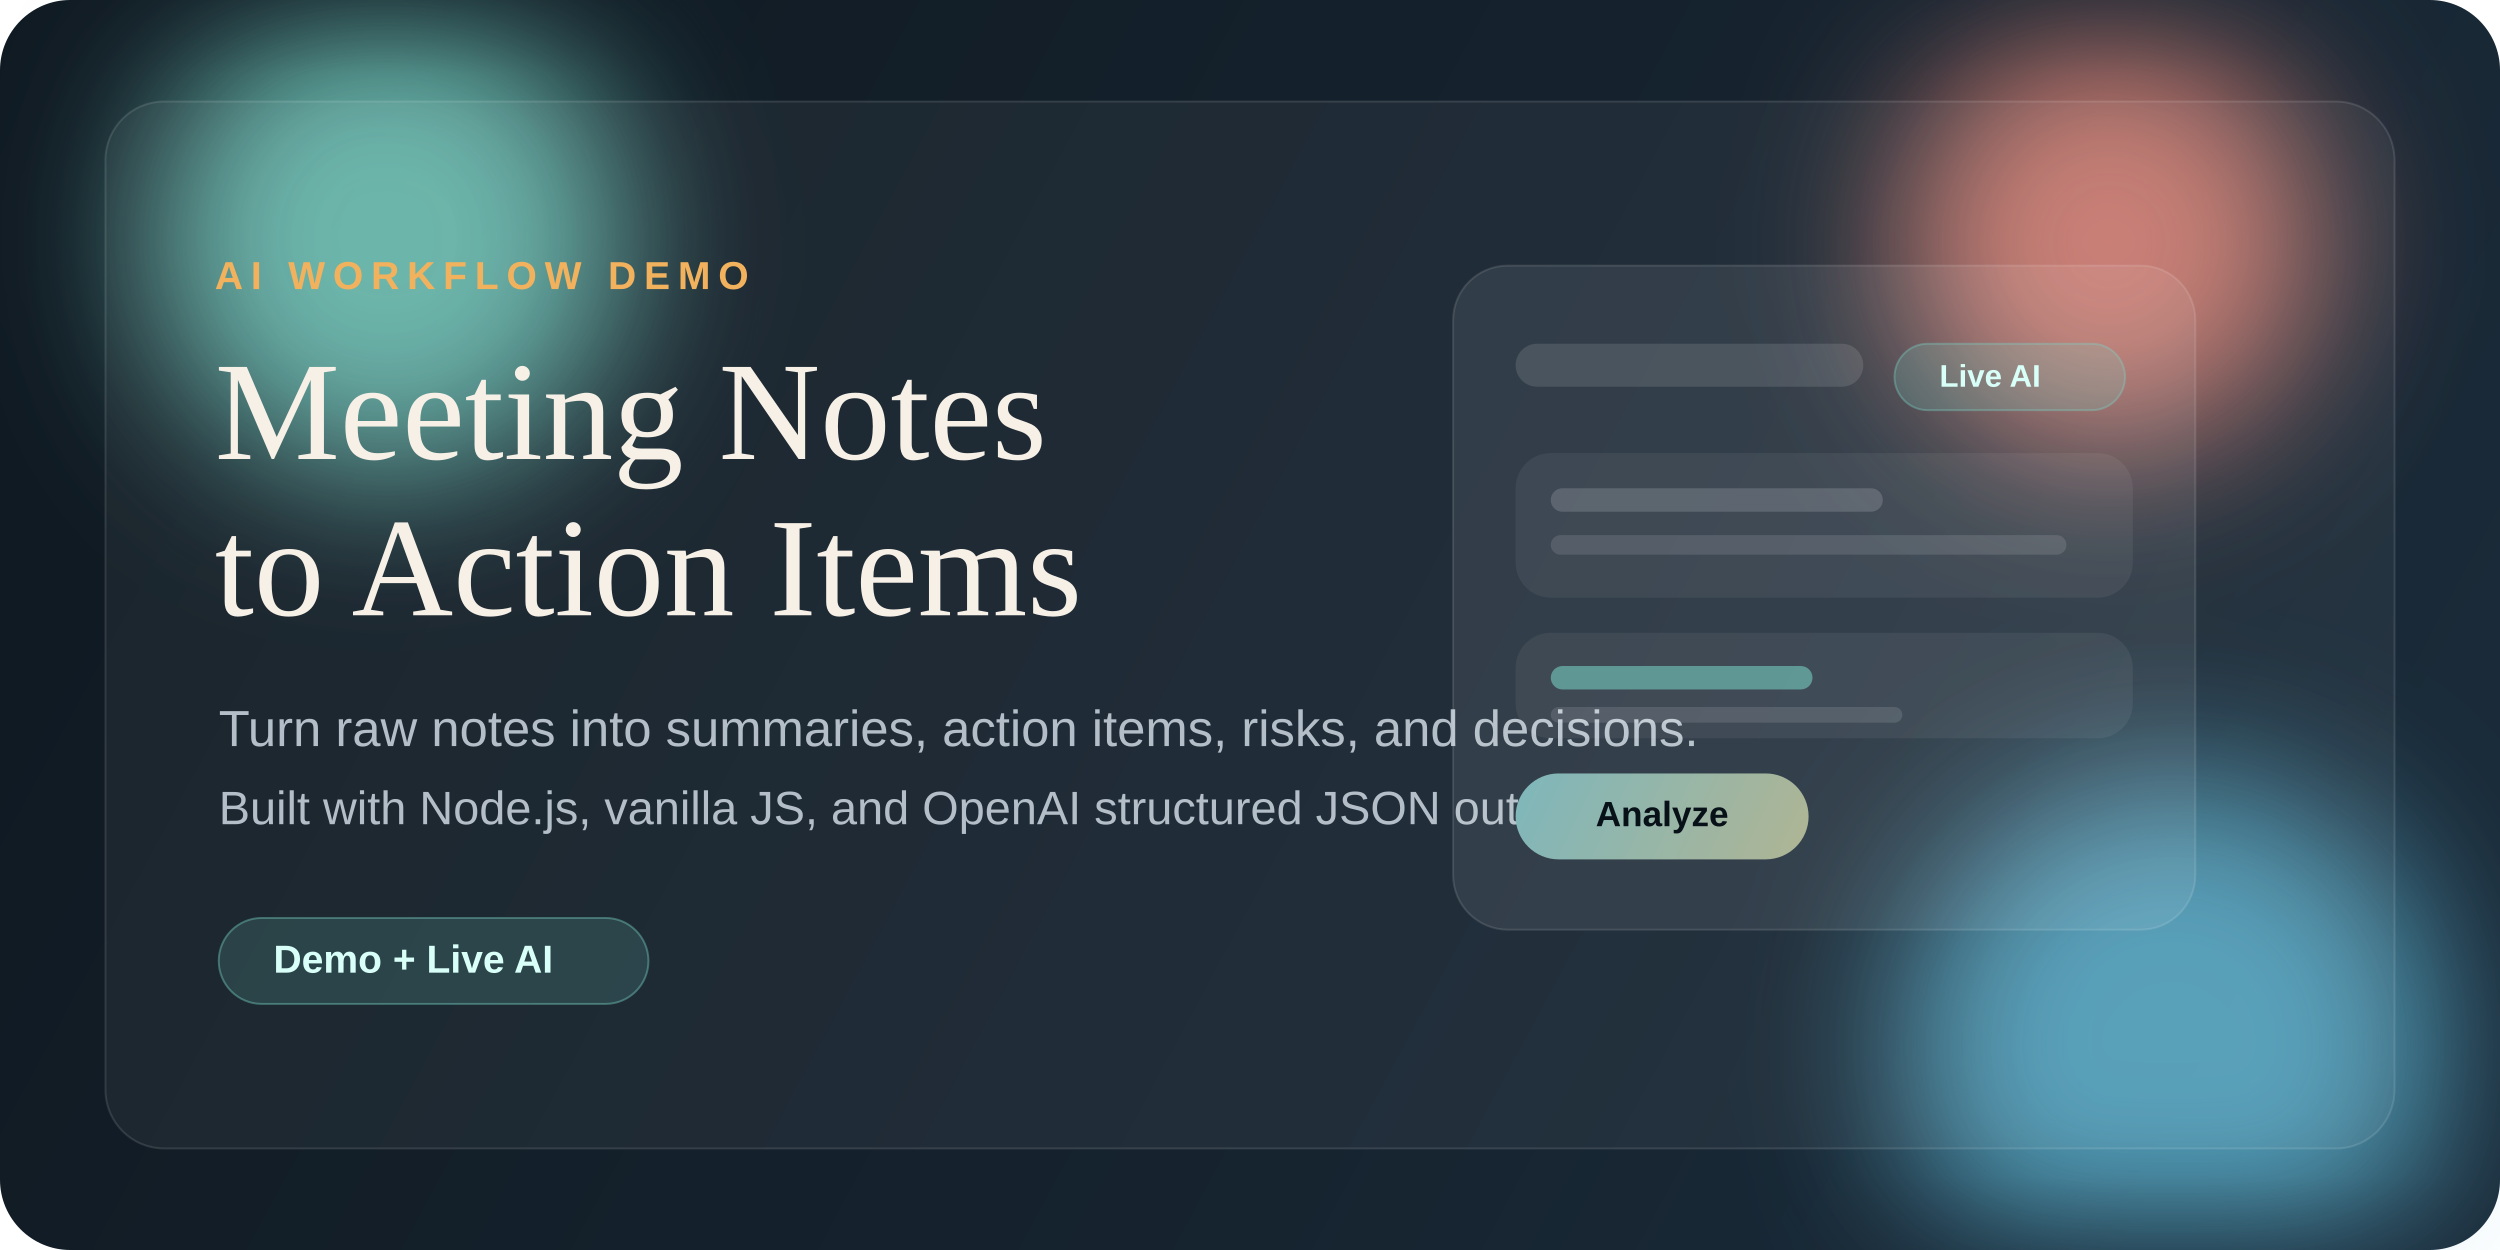
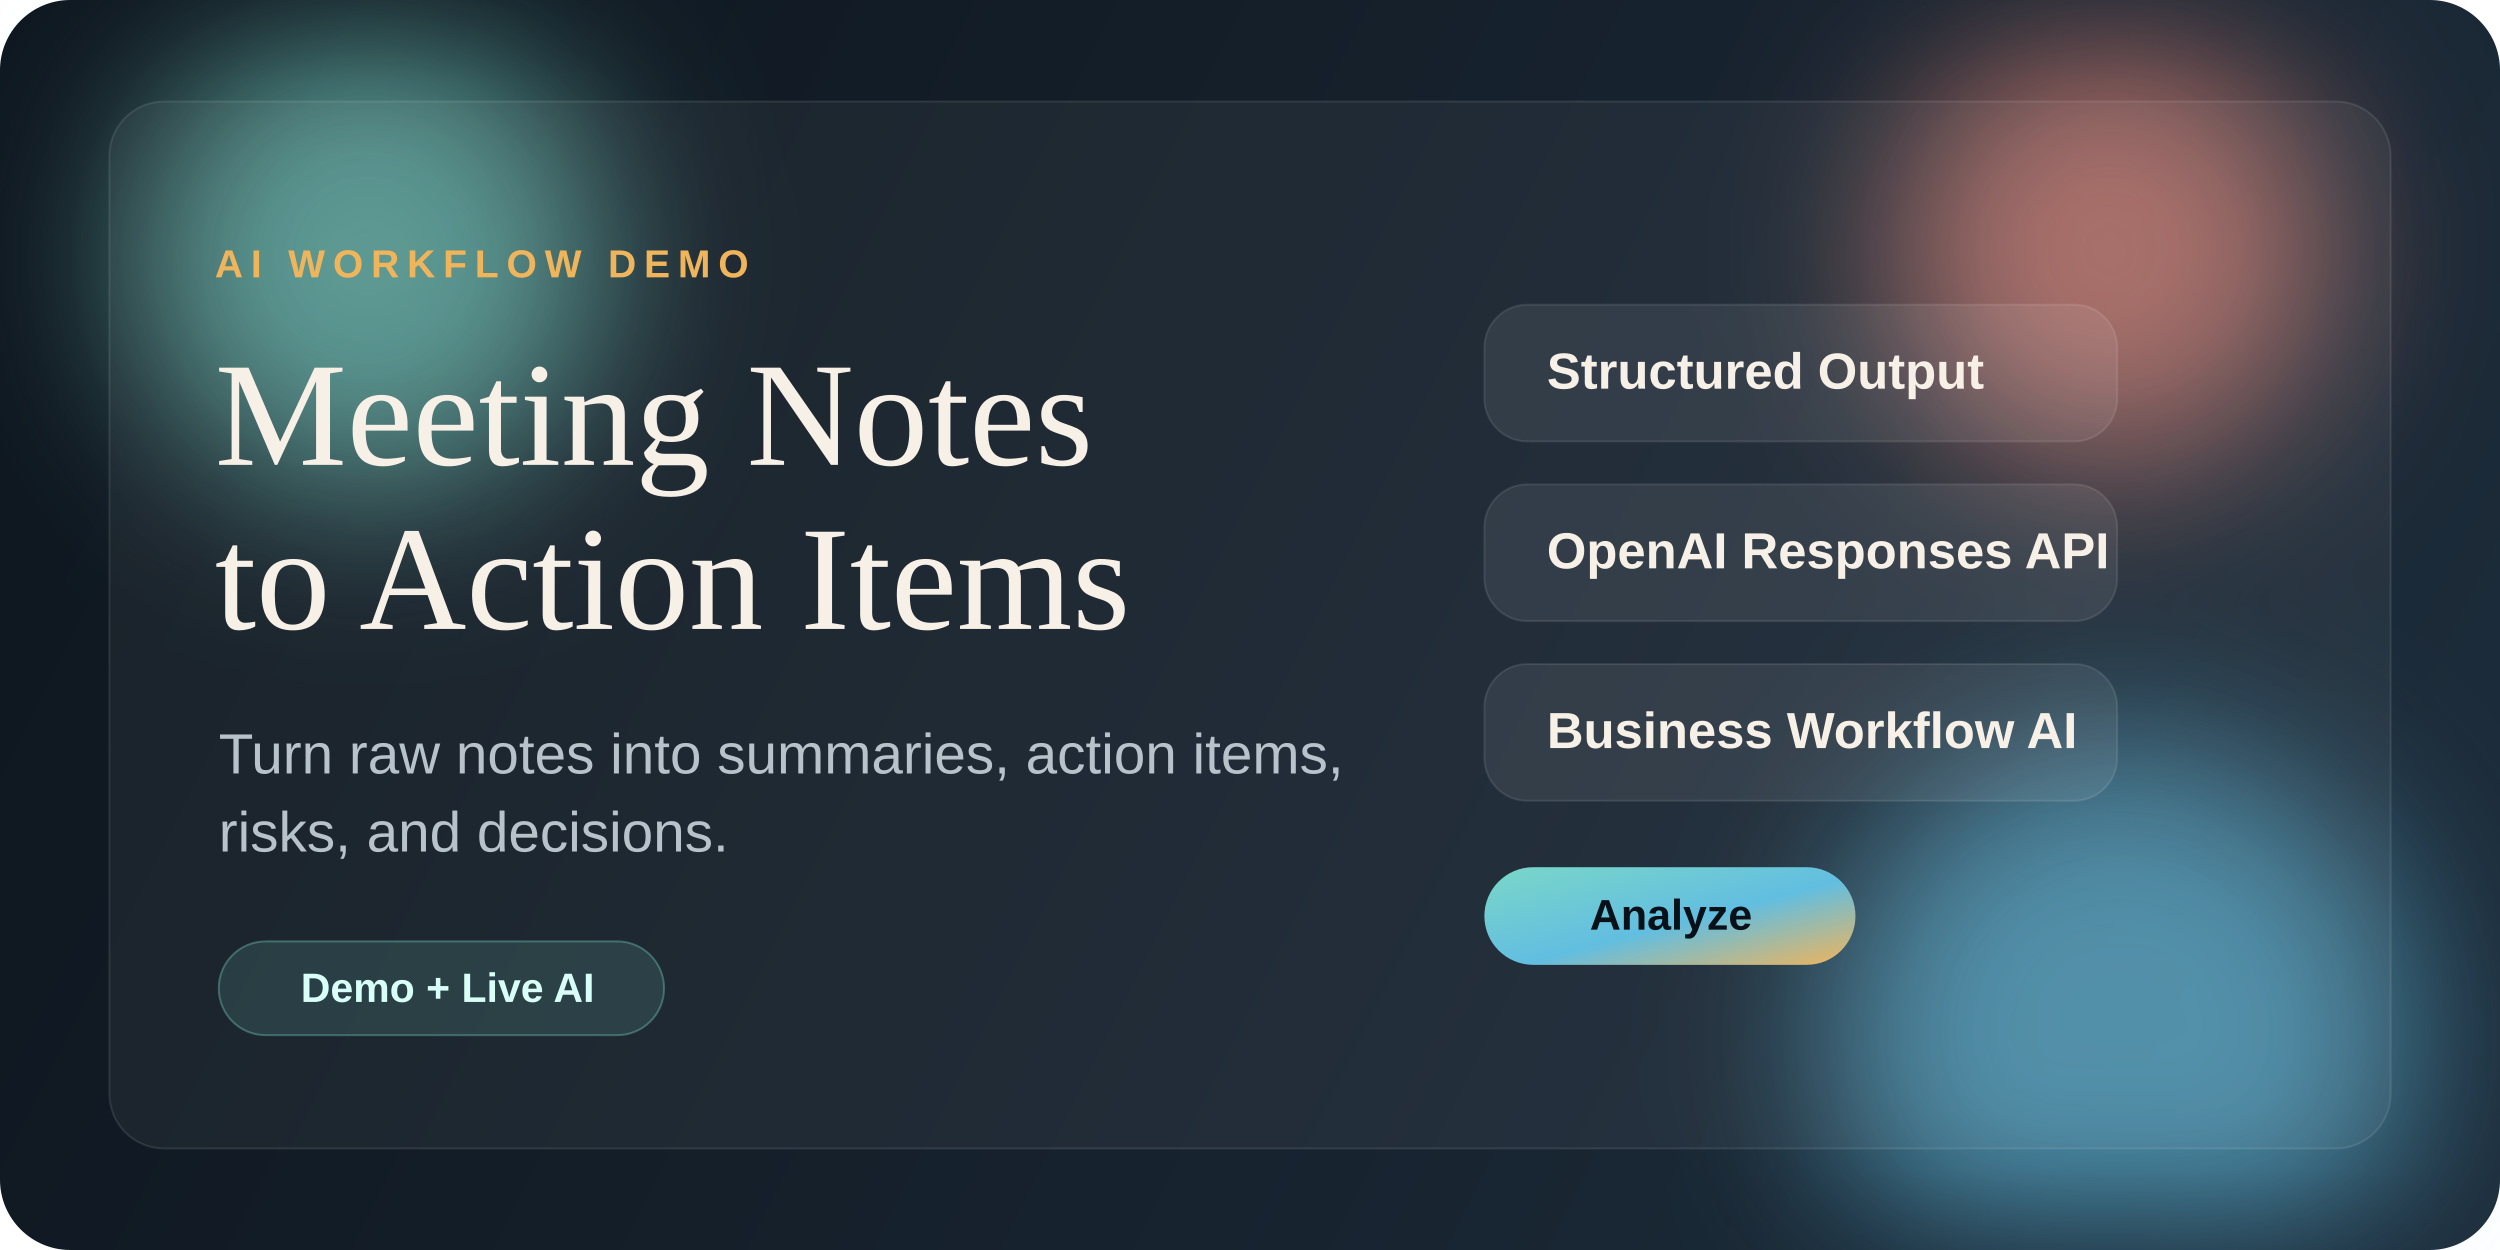
<svg xmlns="http://www.w3.org/2000/svg" width="1280" height="640" viewBox="0 0 1280 640" fill="none">
  <defs>
-     <linearGradient id="bg" x1="160" y1="64" x2="1140" y2="592" gradientUnits="userSpaceOnUse">
-       <stop stop-color="#101A23" />
-       <stop offset="1" stop-color="#1A2A38" />
+     <linearGradient id="bg" x1="120" y1="60" x2="1160" y2="580" gradientUnits="userSpaceOnUse">
+       <stop stop-color="#0F1720" />
+       <stop offset="1" stop-color="#1C2B39" />
    </linearGradient>
-     <linearGradient id="card" x1="0" y1="0" x2="1" y2="1">
-       <stop stop-color="rgba(255,255,255,0.14)" />
-       <stop offset="1" stop-color="rgba(255,255,255,0.06)" />
+     <linearGradient id="accent" x1="0" y1="0" x2="1" y2="1">
+       <stop stop-color="#7AD7C8" />
+       <stop offset="0.55" stop-color="#62BEE0" />
+       <stop offset="1" stop-color="#F0B45B" />
    </linearGradient>
-     <linearGradient id="accent" x1="170" y1="112" x2="1100" y2="560" gradientUnits="userSpaceOnUse">
-       <stop stop-color="#7AD7C8" />
-       <stop offset="0.55" stop-color="#5EB8D6" />
-       <stop offset="1" stop-color="#F2B25D" />
-     </linearGradient>
-     <filter id="blur">
-       <feGaussianBlur stdDeviation="40" />
+     <filter id="glow">
+       <feGaussianBlur stdDeviation="44" />
    </filter>
  </defs>
  <rect width="1280" height="640" rx="36" fill="url(#bg)" />
-   <g opacity="0.8" filter="url(#blur)">
-     <circle cx="198" cy="122" r="122" fill="#7AD7C8" />
-     <circle cx="1080" cy="124" r="108" fill="#F28E7E" />
-     <circle cx="1112" cy="536" r="138" fill="#5EB8D6" />
+   <g opacity="0.65" filter="url(#glow)">
+     <circle cx="188" cy="132" r="120" fill="#7AD7C8" />
+     <circle cx="1080" cy="128" r="112" fill="#F28E7E" />
+     <circle cx="1086" cy="530" r="148" fill="#62BEE0" />
  </g>
-   <rect x="54" y="52" width="1172" height="536" rx="30" fill="rgba(255,255,255,0.05)" stroke="rgba(255,255,255,0.12)" />
-   <text x="110" y="148" fill="#F2B25D" font-family="Arial, Helvetica, sans-serif" font-size="20" font-weight="700" letter-spacing="4">
+   <rect x="56" y="52" width="1168" height="536" rx="28" fill="rgba(255,255,255,0.05)" stroke="rgba(255,255,255,0.10)" />
+   <text x="110" y="142" fill="#F0B45B" font-family="Arial, Helvetica, sans-serif" font-size="20" font-weight="700" letter-spacing="4">
    AI WORKFLOW DEMO
  </text>
-   <text x="110" y="235" fill="#F7F0E7" font-family="Georgia, 'Times New Roman', serif" font-size="72" font-weight="400">
+   <text x="110" y="238" fill="#F7F0E7" font-family="Georgia, 'Times New Roman', serif" font-size="76" font-weight="400">
    Meeting Notes
  </text>
-   <text x="110" y="315" fill="#F7F0E7" font-family="Georgia, 'Times New Roman', serif" font-size="72" font-weight="400">
+   <text x="110" y="322" fill="#F7F0E7" font-family="Georgia, 'Times New Roman', serif" font-size="76" font-weight="400">
    to Action Items
  </text>
-   <text x="112" y="382" fill="#B3BEC8" font-family="Arial, Helvetica, sans-serif" font-size="26">
-     Turn raw notes into summaries, action items, risks, and decisions.
+   <text x="112" y="396" fill="#B8C2CB" font-family="Arial, Helvetica, sans-serif" font-size="29">
+     Turn raw notes into summaries, action items,
  </text>
-   <text x="112" y="422" fill="#B3BEC8" font-family="Arial, Helvetica, sans-serif" font-size="24">
-     Built with Node.js, vanilla JS, and OpenAI structured JSON outputs.
+   <text x="112" y="436" fill="#B8C2CB" font-family="Arial, Helvetica, sans-serif" font-size="29">
+     risks, and decisions.
  </text>
-   <rect x="112" y="470" width="220" height="44" rx="22" fill="rgba(122,215,200,0.16)" stroke="rgba(122,215,200,0.4)" />
-   <text x="140" y="498" fill="#D8FFF8" font-family="Arial, Helvetica, sans-serif" font-size="20" font-weight="700">
+   <rect x="112" y="482" width="228" height="48" rx="24" fill="rgba(122,215,200,0.14)" stroke="rgba(122,215,200,0.36)" />
+   <text x="154" y="513" fill="#D8FFF8" font-family="Arial, Helvetica, sans-serif" font-size="21" font-weight="700">
    Demo + Live AI
  </text>
  <g>
-     <rect x="744" y="136" width="380" height="340" rx="28" fill="rgba(255,255,255,0.08)" stroke="rgba(255,255,255,0.12)" />
-     <rect x="776" y="176" width="178" height="22" rx="11" fill="rgba(255,255,255,0.12)" />
-     <rect x="970" y="176" width="118" height="34" rx="17" fill="rgba(122,215,200,0.2)" stroke="rgba(122,215,200,0.35)" />
-     <text x="993" y="198" fill="#D8FFF8" font-family="Arial, Helvetica, sans-serif" font-size="16" font-weight="700">
-       Live AI
+     <rect x="760" y="156" width="324" height="70" rx="22" fill="rgba(255,255,255,0.08)" stroke="rgba(255,255,255,0.10)" />
+     <text x="792" y="199" fill="#F7F0E7" font-family="Arial, Helvetica, sans-serif" font-size="26" font-weight="700">
+       Structured Output
    </text>
-     <rect x="776" y="232" width="316" height="74" rx="18" fill="rgba(255,255,255,0.06)" />
-     <rect x="794" y="250" width="170" height="12" rx="6" fill="rgba(255,255,255,0.16)" />
-     <rect x="794" y="274" width="264" height="10" rx="5" fill="rgba(255,255,255,0.12)" />
-     <rect x="776" y="324" width="316" height="54" rx="18" fill="rgba(255,255,255,0.06)" />
-     <rect x="794" y="341" width="134" height="12" rx="6" fill="rgba(122,215,200,0.55)" />
-     <rect x="794" y="362" width="180" height="8" rx="4" fill="rgba(255,255,255,0.12)" />
-     <rect x="776" y="396" width="150" height="44" rx="22" fill="url(#accent)" />
-     <text x="817" y="423" fill="#081018" font-family="Arial, Helvetica, sans-serif" font-size="18" font-weight="700">
+     <rect x="760" y="248" width="324" height="70" rx="22" fill="rgba(255,255,255,0.08)" stroke="rgba(255,255,255,0.10)" />
+     <text x="792" y="291" fill="#F7F0E7" font-family="Arial, Helvetica, sans-serif" font-size="26" font-weight="700">
+       OpenAI Responses API
+     </text>
+     <rect x="760" y="340" width="324" height="70" rx="22" fill="rgba(255,255,255,0.08)" stroke="rgba(255,255,255,0.10)" />
+     <text x="792" y="383" fill="#F7F0E7" font-family="Arial, Helvetica, sans-serif" font-size="26" font-weight="700">
+       Business Workflow AI
+     </text>
+     <rect x="760" y="444" width="190" height="50" rx="25" fill="url(#accent)" />
+     <text x="814" y="476" fill="#081018" font-family="Arial, Helvetica, sans-serif" font-size="22" font-weight="700">
      Analyze
    </text>
  </g>
</svg>
